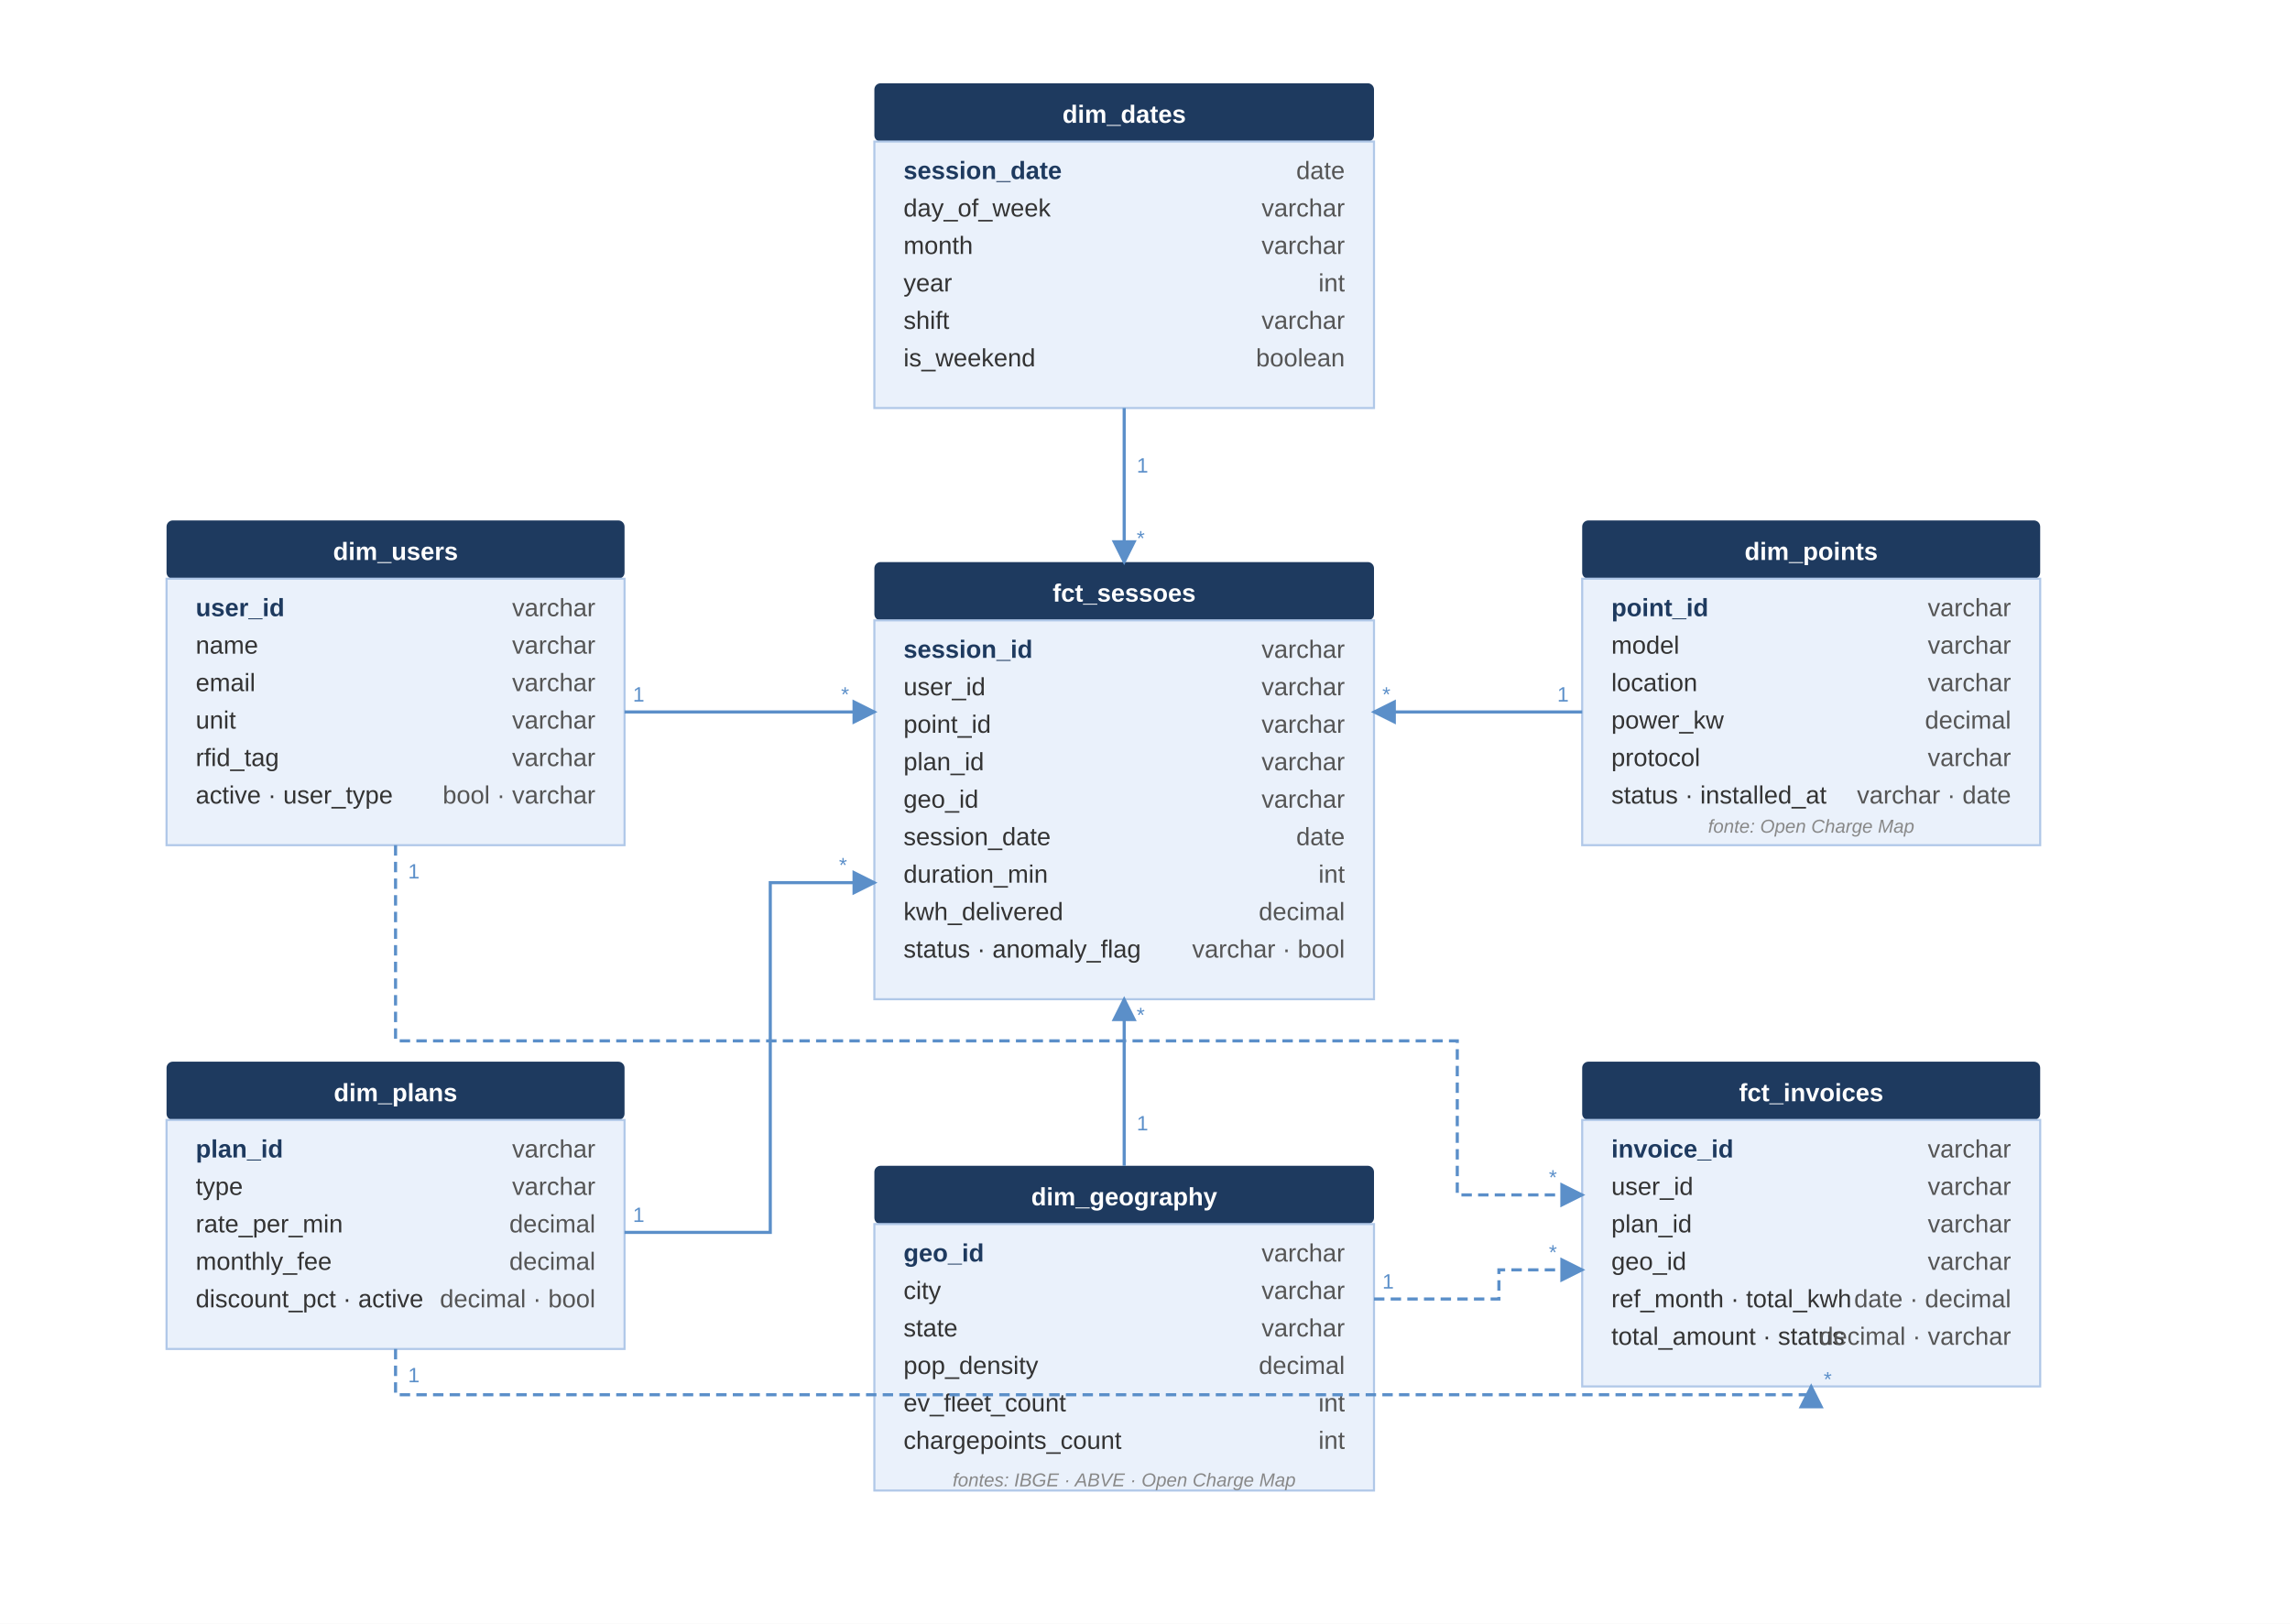
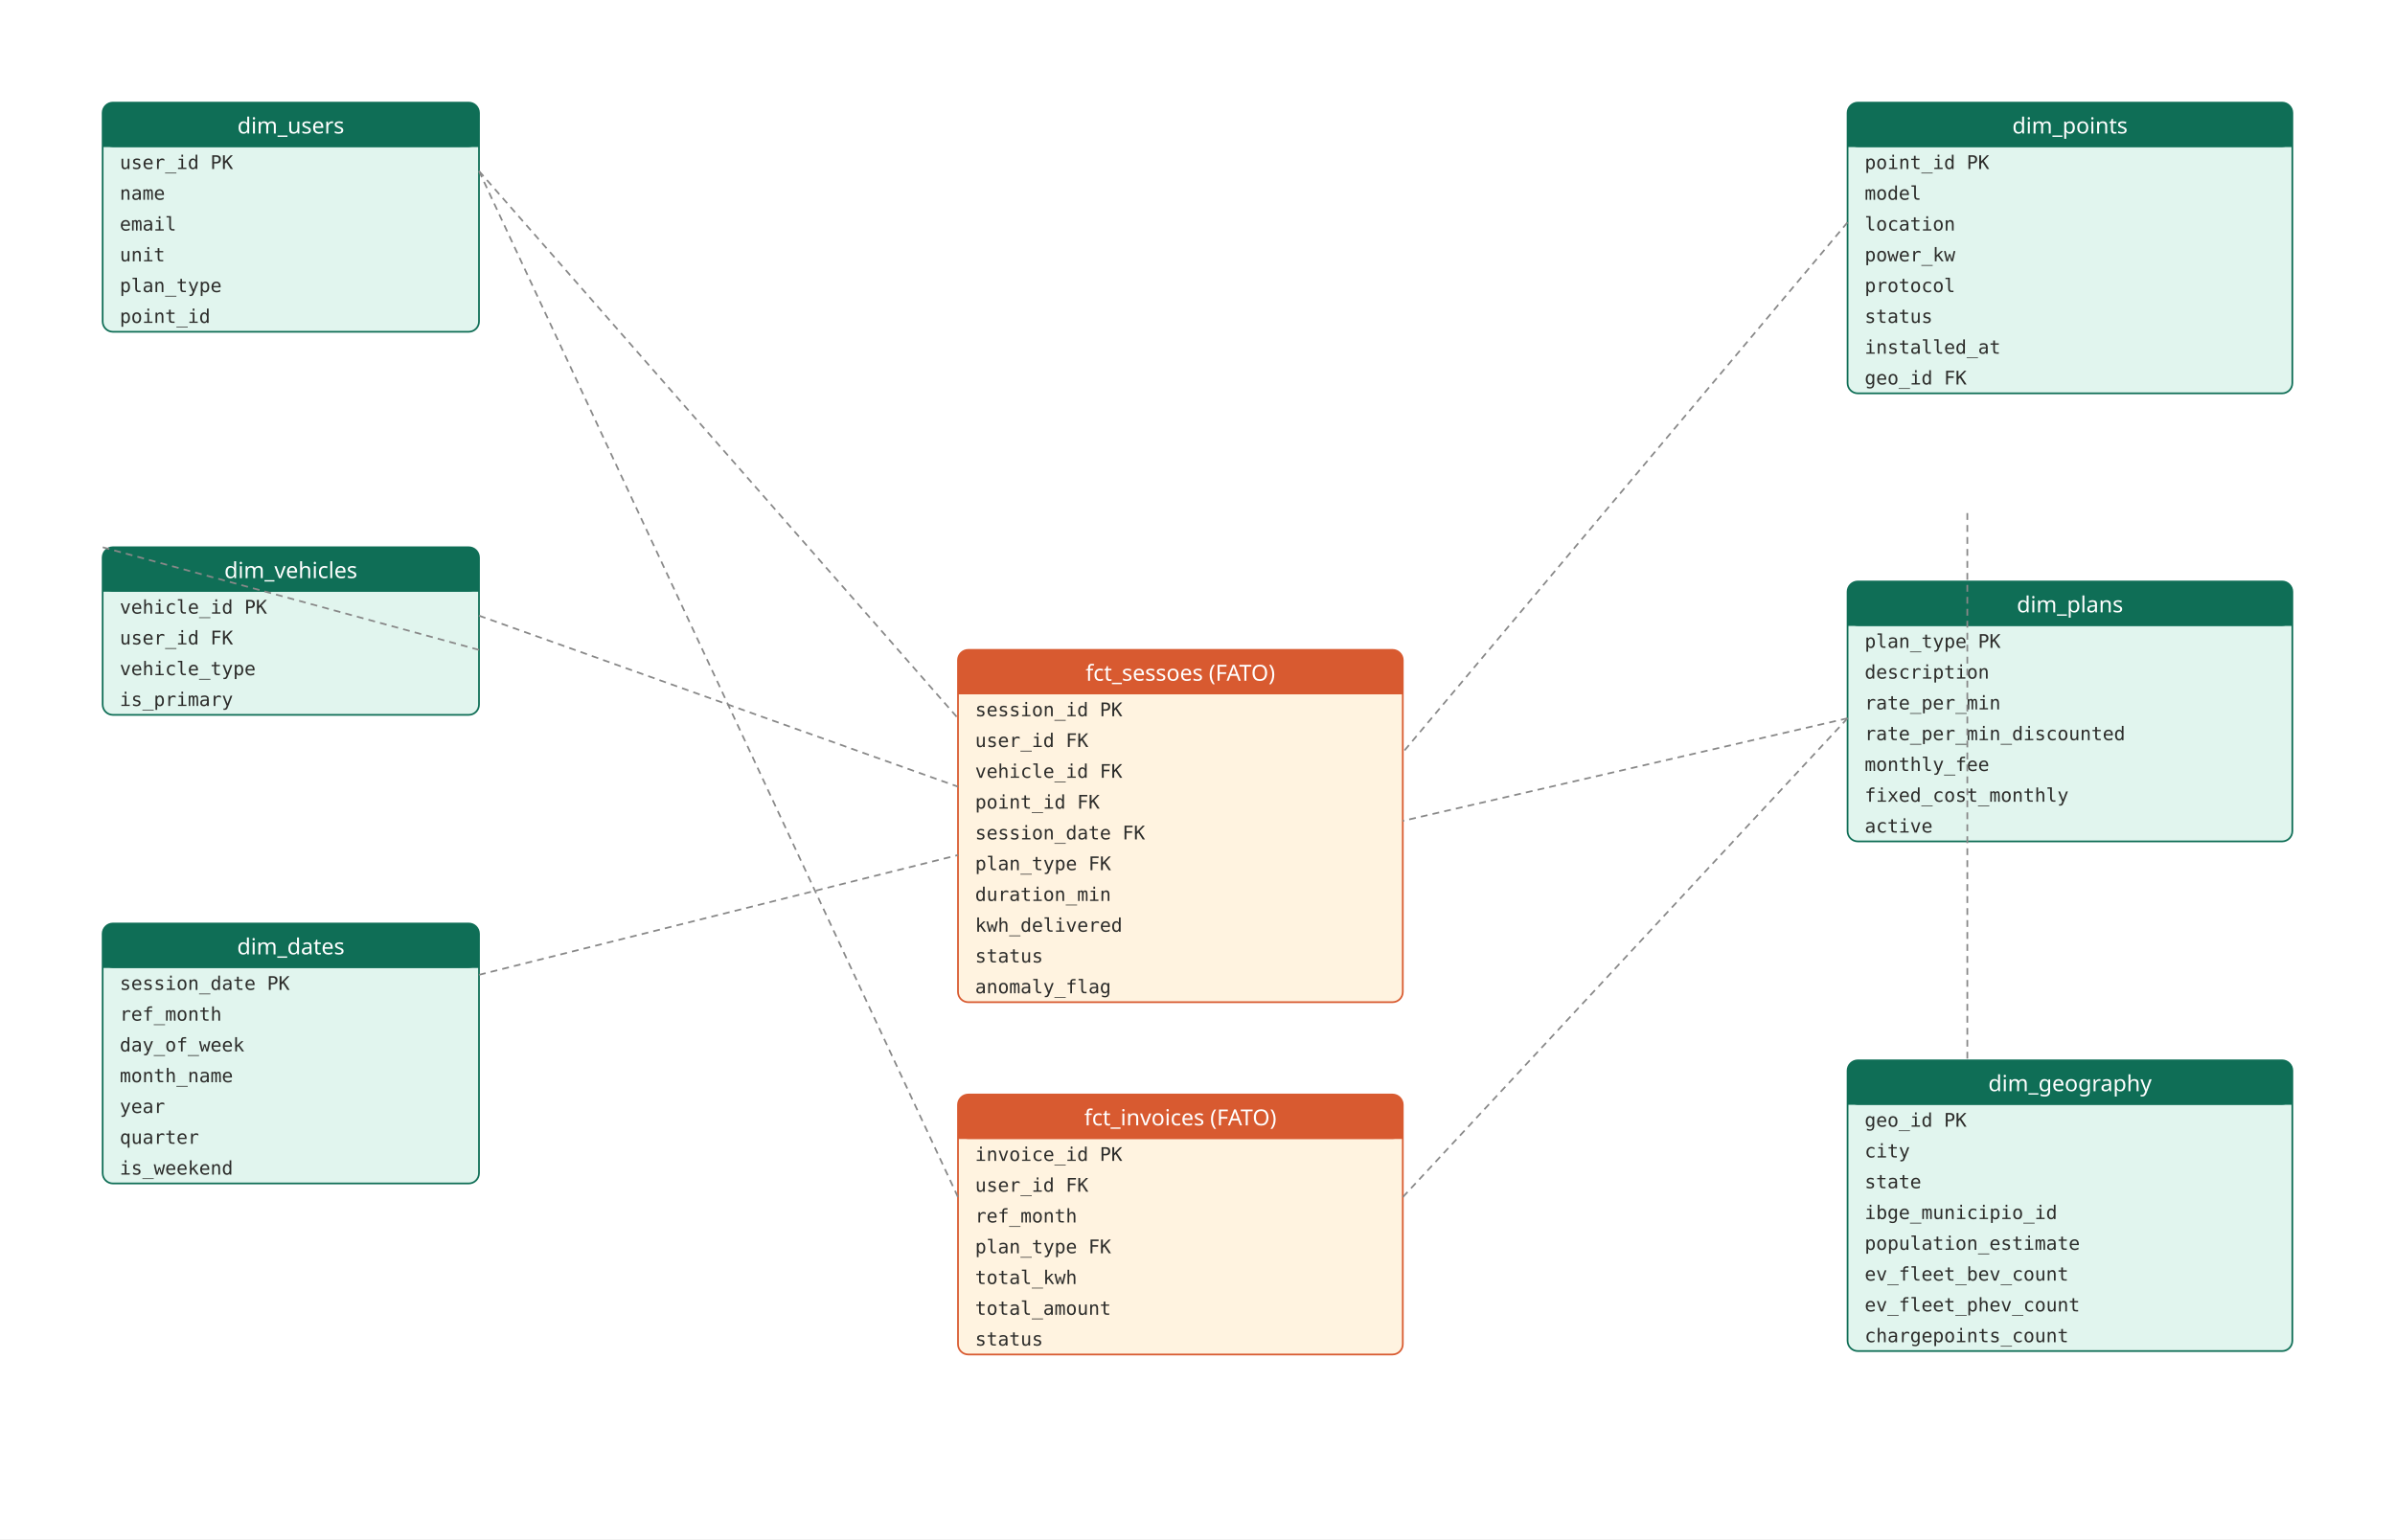
- <svg xmlns="http://www.w3.org/2000/svg" viewBox="0 0 1100 780" font-family="Arial, sans-serif" font-size="12">
-   <rect width="1100" height="780" fill="#ffffff" />
-   <defs>
-     <marker id="arr" markerWidth="8" markerHeight="8" refX="7" refY="4" orient="auto">
-       <path d="M0,0 L0,8 L8,4 Z" fill="#5b8fc9" />
-     </marker>
-   </defs>
-   <rect x="420" y="40" width="240" height="28" rx="3" fill="#1e3a5f" />
-   <text x="540" y="59" text-anchor="middle" font-size="12" font-weight="bold" fill="#fff">dim_dates</text>
-   <rect x="420" y="68" width="240" height="128" fill="#eaf1fb" stroke="#b0c8e8" stroke-width="1" />
-   <text x="434" y="86" fill="#1e3a5f" font-weight="bold">session_date</text>
-   <text x="646" y="86" text-anchor="end" fill="#555">date</text>
-   <text x="434" y="104" fill="#333">day_of_week</text>
-   <text x="646" y="104" text-anchor="end" fill="#555">varchar</text>
-   <text x="434" y="122" fill="#333">month</text>
-   <text x="646" y="122" text-anchor="end" fill="#555">varchar</text>
-   <text x="434" y="140" fill="#333">year</text>
-   <text x="646" y="140" text-anchor="end" fill="#555">int</text>
-   <text x="434" y="158" fill="#333">shift</text>
-   <text x="646" y="158" text-anchor="end" fill="#555">varchar</text>
-   <text x="434" y="176" fill="#333">is_weekend</text>
-   <text x="646" y="176" text-anchor="end" fill="#555">boolean</text>
-   <rect x="420" y="270" width="240" height="28" rx="3" fill="#1e3a5f" />
-   <text x="540" y="289" text-anchor="middle" font-size="12" font-weight="bold" fill="#fff">fct_sessoes</text>
-   <rect x="420" y="298" width="240" height="182" fill="#eaf1fb" stroke="#b0c8e8" stroke-width="1" />
-   <text x="434" y="316" fill="#1e3a5f" font-weight="bold">session_id</text>
-   <text x="646" y="316" text-anchor="end" fill="#555">varchar</text>
-   <text x="434" y="334" fill="#333">user_id</text>
-   <text x="646" y="334" text-anchor="end" fill="#555">varchar</text>
-   <text x="434" y="352" fill="#333">point_id</text>
-   <text x="646" y="352" text-anchor="end" fill="#555">varchar</text>
-   <text x="434" y="370" fill="#333">plan_id</text>
-   <text x="646" y="370" text-anchor="end" fill="#555">varchar</text>
-   <text x="434" y="388" fill="#333">geo_id</text>
-   <text x="646" y="388" text-anchor="end" fill="#555">varchar</text>
-   <text x="434" y="406" fill="#333">session_date</text>
-   <text x="646" y="406" text-anchor="end" fill="#555">date</text>
-   <text x="434" y="424" fill="#333">duration_min</text>
-   <text x="646" y="424" text-anchor="end" fill="#555">int</text>
-   <text x="434" y="442" fill="#333">kwh_delivered</text>
-   <text x="646" y="442" text-anchor="end" fill="#555">decimal</text>
-   <text x="434" y="460" fill="#333">status · anomaly_flag</text>
-   <text x="646" y="460" text-anchor="end" fill="#555">varchar · bool</text>
-   <rect x="80" y="250" width="220" height="28" rx="3" fill="#1e3a5f" />
-   <text x="190" y="269" text-anchor="middle" font-size="12" font-weight="bold" fill="#fff">dim_users</text>
-   <rect x="80" y="278" width="220" height="128" fill="#eaf1fb" stroke="#b0c8e8" stroke-width="1" />
-   <text x="94" y="296" fill="#1e3a5f" font-weight="bold">user_id</text>
-   <text x="286" y="296" text-anchor="end" fill="#555">varchar</text>
-   <text x="94" y="314" fill="#333">name</text>
-   <text x="286" y="314" text-anchor="end" fill="#555">varchar</text>
-   <text x="94" y="332" fill="#333">email</text>
-   <text x="286" y="332" text-anchor="end" fill="#555">varchar</text>
-   <text x="94" y="350" fill="#333">unit</text>
-   <text x="286" y="350" text-anchor="end" fill="#555">varchar</text>
-   <text x="94" y="368" fill="#333">rfid_tag</text>
-   <text x="286" y="368" text-anchor="end" fill="#555">varchar</text>
-   <text x="94" y="386" fill="#333">active · user_type</text>
-   <text x="286" y="386" text-anchor="end" fill="#555">bool · varchar</text>
-   <rect x="760" y="250" width="220" height="28" rx="3" fill="#1e3a5f" />
-   <text x="870" y="269" text-anchor="middle" font-size="12" font-weight="bold" fill="#fff">dim_points</text>
-   <rect x="760" y="278" width="220" height="128" fill="#eaf1fb" stroke="#b0c8e8" stroke-width="1" />
-   <text x="774" y="296" fill="#1e3a5f" font-weight="bold">point_id</text>
-   <text x="966" y="296" text-anchor="end" fill="#555">varchar</text>
-   <text x="774" y="314" fill="#333">model</text>
-   <text x="966" y="314" text-anchor="end" fill="#555">varchar</text>
-   <text x="774" y="332" fill="#333">location</text>
-   <text x="966" y="332" text-anchor="end" fill="#555">varchar</text>
-   <text x="774" y="350" fill="#333">power_kw</text>
-   <text x="966" y="350" text-anchor="end" fill="#555">decimal</text>
-   <text x="774" y="368" fill="#333">protocol</text>
-   <text x="966" y="368" text-anchor="end" fill="#555">varchar</text>
-   <text x="774" y="386" fill="#333">status · installed_at</text>
-   <text x="966" y="386" text-anchor="end" fill="#555">varchar · date</text>
-   <text x="870" y="400" text-anchor="middle" font-size="9" fill="#888" font-style="italic">fonte: Open Charge Map</text>
-   <rect x="80" y="510" width="220" height="28" rx="3" fill="#1e3a5f" />
-   <text x="190" y="529" text-anchor="middle" font-size="12" font-weight="bold" fill="#fff">dim_plans</text>
-   <rect x="80" y="538" width="220" height="110" fill="#eaf1fb" stroke="#b0c8e8" stroke-width="1" />
-   <text x="94" y="556" fill="#1e3a5f" font-weight="bold">plan_id</text>
-   <text x="286" y="556" text-anchor="end" fill="#555">varchar</text>
-   <text x="94" y="574" fill="#333">type</text>
-   <text x="286" y="574" text-anchor="end" fill="#555">varchar</text>
-   <text x="94" y="592" fill="#333">rate_per_min</text>
-   <text x="286" y="592" text-anchor="end" fill="#555">decimal</text>
-   <text x="94" y="610" fill="#333">monthly_fee</text>
-   <text x="286" y="610" text-anchor="end" fill="#555">decimal</text>
-   <text x="94" y="628" fill="#333">discount_pct · active</text>
-   <text x="286" y="628" text-anchor="end" fill="#555">decimal · bool</text>
-   <rect x="760" y="510" width="220" height="28" rx="3" fill="#1e3a5f" />
-   <text x="870" y="529" text-anchor="middle" font-size="12" font-weight="bold" fill="#fff">fct_invoices</text>
-   <rect x="760" y="538" width="220" height="128" fill="#eaf1fb" stroke="#b0c8e8" stroke-width="1" />
-   <text x="774" y="556" fill="#1e3a5f" font-weight="bold">invoice_id</text>
-   <text x="966" y="556" text-anchor="end" fill="#555">varchar</text>
-   <text x="774" y="574" fill="#333">user_id</text>
-   <text x="966" y="574" text-anchor="end" fill="#555">varchar</text>
-   <text x="774" y="592" fill="#333">plan_id</text>
-   <text x="966" y="592" text-anchor="end" fill="#555">varchar</text>
-   <text x="774" y="610" fill="#333">geo_id</text>
-   <text x="966" y="610" text-anchor="end" fill="#555">varchar</text>
-   <text x="774" y="628" fill="#333">ref_month · total_kwh</text>
-   <text x="966" y="628" text-anchor="end" fill="#555">date · decimal</text>
-   <text x="774" y="646" fill="#333">total_amount · status</text>
-   <text x="966" y="646" text-anchor="end" fill="#555">decimal · varchar</text>
-   <rect x="420" y="560" width="240" height="28" rx="3" fill="#1e3a5f" />
-   <text x="540" y="579" text-anchor="middle" font-size="12" font-weight="bold" fill="#fff">dim_geography</text>
-   <rect x="420" y="588" width="240" height="128" fill="#eaf1fb" stroke="#b0c8e8" stroke-width="1" />
-   <text x="434" y="606" fill="#1e3a5f" font-weight="bold">geo_id</text>
-   <text x="646" y="606" text-anchor="end" fill="#555">varchar</text>
-   <text x="434" y="624" fill="#333">city</text>
-   <text x="646" y="624" text-anchor="end" fill="#555">varchar</text>
-   <text x="434" y="642" fill="#333">state</text>
-   <text x="646" y="642" text-anchor="end" fill="#555">varchar</text>
-   <text x="434" y="660" fill="#333">pop_density</text>
-   <text x="646" y="660" text-anchor="end" fill="#555">decimal</text>
-   <text x="434" y="678" fill="#333">ev_fleet_count</text>
-   <text x="646" y="678" text-anchor="end" fill="#555">int</text>
-   <text x="434" y="696" fill="#333">chargepoints_count</text>
-   <text x="646" y="696" text-anchor="end" fill="#555">int</text>
-   <text x="540" y="714" text-anchor="middle" font-size="9" fill="#888" font-style="italic">fontes: IBGE · ABVE · Open Charge Map</text>
-   <path d="M540,196 L540,270" fill="none" stroke="#5b8fc9" stroke-width="1.5" marker-end="url(#arr)" />
-   <text x="546" y="227" font-size="10" fill="#5b8fc9">1</text>
-   <text x="546" y="262" font-size="10" fill="#5b8fc9">*</text>
-   <path d="M300,342 L420,342" fill="none" stroke="#5b8fc9" stroke-width="1.5" marker-end="url(#arr)" />
-   <text x="304" y="337" font-size="10" fill="#5b8fc9">1</text>
-   <text x="404" y="337" font-size="10" fill="#5b8fc9">*</text>
-   <path d="M760,342 L660,342" fill="none" stroke="#5b8fc9" stroke-width="1.5" marker-end="url(#arr)" />
-   <text x="748" y="337" font-size="10" fill="#5b8fc9">1</text>
-   <text x="664" y="337" font-size="10" fill="#5b8fc9">*</text>
-   <path d="M300,592 L370,592 L370,424 L420,424" fill="none" stroke="#5b8fc9" stroke-width="1.5" marker-end="url(#arr)" />
-   <text x="304" y="587" font-size="10" fill="#5b8fc9">1</text>
-   <text x="403" y="419" font-size="10" fill="#5b8fc9">*</text>
-   <path d="M540,560 L540,480" fill="none" stroke="#5b8fc9" stroke-width="1.5" marker-end="url(#arr)" />
-   <text x="546" y="543" font-size="10" fill="#5b8fc9">1</text>
-   <text x="546" y="491" font-size="10" fill="#5b8fc9">*</text>
-   <path d="M660,624 L720,624 L720,610 L760,610" fill="none" stroke="#5b8fc9" stroke-width="1.5" stroke-dasharray="5,3" marker-end="url(#arr)" />
-   <text x="664" y="619" font-size="10" fill="#5b8fc9">1</text>
-   <text x="744" y="605" font-size="10" fill="#5b8fc9">*</text>
-   <path d="M190,406 L190,500 L700,500 L700,574 L760,574" fill="none" stroke="#5b8fc9" stroke-width="1.5" stroke-dasharray="5,3" marker-end="url(#arr)" />
-   <text x="196" y="422" font-size="10" fill="#5b8fc9">1</text>
-   <text x="744" y="569" font-size="10" fill="#5b8fc9">*</text>
-   <path d="M190,648 L190,670 L870,670 L870,666" fill="none" stroke="#5b8fc9" stroke-width="1.5" stroke-dasharray="5,3" marker-end="url(#arr)" />
-   <text x="196" y="664" font-size="10" fill="#5b8fc9">1</text>
-   <text x="876" y="666" font-size="10" fill="#5b8fc9">*</text>
+ <svg xmlns="http://www.w3.org/2000/svg" viewBox="0 0 1400 900" width="1400" height="900">
+   <rect x="0" y="0" width="1400" height="900" fill="white" />
+   <g>
+     <rect x="560" y="380" width="260" height="206" rx="6" fill="#FFF3E0" stroke="#D85A30" stroke-width="1" />
+     <rect x="560" y="380" width="260" height="26" rx="6" fill="#D85A30" />
+     <rect x="560" y="400" width="260" height="6" fill="#D85A30" />
+     <text x="690.0" y="393.0" text-anchor="middle" dominant-baseline="central" font-size="13" font-weight="500" fill="#FFFFFF" font-family="sans-serif">fct_sessoes (FATO)</text>
+     <text x="570" y="415.0" dominant-baseline="central" font-size="11" fill="#2C2C2A" font-family="monospace">session_id PK</text>
+     <text x="570" y="433.0" dominant-baseline="central" font-size="11" fill="#2C2C2A" font-family="monospace">user_id FK</text>
+     <text x="570" y="451.0" dominant-baseline="central" font-size="11" fill="#2C2C2A" font-family="monospace">vehicle_id FK</text>
+     <text x="570" y="469.0" dominant-baseline="central" font-size="11" fill="#2C2C2A" font-family="monospace">point_id FK</text>
+     <text x="570" y="487.0" dominant-baseline="central" font-size="11" fill="#2C2C2A" font-family="monospace">session_date FK</text>
+     <text x="570" y="505.0" dominant-baseline="central" font-size="11" fill="#2C2C2A" font-family="monospace">plan_type FK</text>
+     <text x="570" y="523.0" dominant-baseline="central" font-size="11" fill="#2C2C2A" font-family="monospace">duration_min</text>
+     <text x="570" y="541.0" dominant-baseline="central" font-size="11" fill="#2C2C2A" font-family="monospace">kwh_delivered</text>
+     <text x="570" y="559.0" dominant-baseline="central" font-size="11" fill="#2C2C2A" font-family="monospace">status</text>
+     <text x="570" y="577.0" dominant-baseline="central" font-size="11" fill="#2C2C2A" font-family="monospace">anomaly_flag</text>
+   </g>
+   <g>
+     <rect x="560" y="640" width="260" height="152" rx="6" fill="#FFF3E0" stroke="#D85A30" stroke-width="1" />
+     <rect x="560" y="640" width="260" height="26" rx="6" fill="#D85A30" />
+     <rect x="560" y="660" width="260" height="6" fill="#D85A30" />
+     <text x="690.0" y="653.0" text-anchor="middle" dominant-baseline="central" font-size="13" font-weight="500" fill="#FFFFFF" font-family="sans-serif">fct_invoices (FATO)</text>
+     <text x="570" y="675.0" dominant-baseline="central" font-size="11" fill="#2C2C2A" font-family="monospace">invoice_id PK</text>
+     <text x="570" y="693.0" dominant-baseline="central" font-size="11" fill="#2C2C2A" font-family="monospace">user_id FK</text>
+     <text x="570" y="711.0" dominant-baseline="central" font-size="11" fill="#2C2C2A" font-family="monospace">ref_month</text>
+     <text x="570" y="729.0" dominant-baseline="central" font-size="11" fill="#2C2C2A" font-family="monospace">plan_type FK</text>
+     <text x="570" y="747.0" dominant-baseline="central" font-size="11" fill="#2C2C2A" font-family="monospace">total_kwh</text>
+     <text x="570" y="765.0" dominant-baseline="central" font-size="11" fill="#2C2C2A" font-family="monospace">total_amount</text>
+     <text x="570" y="783.0" dominant-baseline="central" font-size="11" fill="#2C2C2A" font-family="monospace">status</text>
+   </g>
+   <g>
+     <rect x="60" y="60" width="220" height="134" rx="6" fill="#E1F5EE" stroke="#0F6E56" stroke-width="1" />
+     <rect x="60" y="60" width="220" height="26" rx="6" fill="#0F6E56" />
+     <rect x="60" y="80" width="220" height="6" fill="#0F6E56" />
+     <text x="170.0" y="73.0" text-anchor="middle" dominant-baseline="central" font-size="13" font-weight="500" fill="#FFFFFF" font-family="sans-serif">dim_users</text>
+     <text x="70" y="95.0" dominant-baseline="central" font-size="11" fill="#2C2C2A" font-family="monospace">user_id PK</text>
+     <text x="70" y="113.0" dominant-baseline="central" font-size="11" fill="#2C2C2A" font-family="monospace">name</text>
+     <text x="70" y="131.0" dominant-baseline="central" font-size="11" fill="#2C2C2A" font-family="monospace">email</text>
+     <text x="70" y="149.0" dominant-baseline="central" font-size="11" fill="#2C2C2A" font-family="monospace">unit</text>
+     <text x="70" y="167.0" dominant-baseline="central" font-size="11" fill="#2C2C2A" font-family="monospace">plan_type</text>
+     <text x="70" y="185.0" dominant-baseline="central" font-size="11" fill="#2C2C2A" font-family="monospace">point_id</text>
+   </g>
+   <g>
+     <rect x="60" y="320" width="220" height="98" rx="6" fill="#E1F5EE" stroke="#0F6E56" stroke-width="1" />
+     <rect x="60" y="320" width="220" height="26" rx="6" fill="#0F6E56" />
+     <rect x="60" y="340" width="220" height="6" fill="#0F6E56" />
+     <text x="170.0" y="333.0" text-anchor="middle" dominant-baseline="central" font-size="13" font-weight="500" fill="#FFFFFF" font-family="sans-serif">dim_vehicles</text>
+     <text x="70" y="355.0" dominant-baseline="central" font-size="11" fill="#2C2C2A" font-family="monospace">vehicle_id PK</text>
+     <text x="70" y="373.0" dominant-baseline="central" font-size="11" fill="#2C2C2A" font-family="monospace">user_id FK</text>
+     <text x="70" y="391.0" dominant-baseline="central" font-size="11" fill="#2C2C2A" font-family="monospace">vehicle_type</text>
+     <text x="70" y="409.0" dominant-baseline="central" font-size="11" fill="#2C2C2A" font-family="monospace">is_primary</text>
+   </g>
+   <g>
+     <rect x="60" y="540" width="220" height="152" rx="6" fill="#E1F5EE" stroke="#0F6E56" stroke-width="1" />
+     <rect x="60" y="540" width="220" height="26" rx="6" fill="#0F6E56" />
+     <rect x="60" y="560" width="220" height="6" fill="#0F6E56" />
+     <text x="170.0" y="553.0" text-anchor="middle" dominant-baseline="central" font-size="13" font-weight="500" fill="#FFFFFF" font-family="sans-serif">dim_dates</text>
+     <text x="70" y="575.0" dominant-baseline="central" font-size="11" fill="#2C2C2A" font-family="monospace">session_date PK</text>
+     <text x="70" y="593.0" dominant-baseline="central" font-size="11" fill="#2C2C2A" font-family="monospace">ref_month</text>
+     <text x="70" y="611.0" dominant-baseline="central" font-size="11" fill="#2C2C2A" font-family="monospace">day_of_week</text>
+     <text x="70" y="629.0" dominant-baseline="central" font-size="11" fill="#2C2C2A" font-family="monospace">month_name</text>
+     <text x="70" y="647.0" dominant-baseline="central" font-size="11" fill="#2C2C2A" font-family="monospace">year</text>
+     <text x="70" y="665.0" dominant-baseline="central" font-size="11" fill="#2C2C2A" font-family="monospace">quarter</text>
+     <text x="70" y="683.0" dominant-baseline="central" font-size="11" fill="#2C2C2A" font-family="monospace">is_weekend</text>
+   </g>
+   <g>
+     <rect x="1080" y="60" width="260" height="170" rx="6" fill="#E1F5EE" stroke="#0F6E56" stroke-width="1" />
+     <rect x="1080" y="60" width="260" height="26" rx="6" fill="#0F6E56" />
+     <rect x="1080" y="80" width="260" height="6" fill="#0F6E56" />
+     <text x="1210.0" y="73.0" text-anchor="middle" dominant-baseline="central" font-size="13" font-weight="500" fill="#FFFFFF" font-family="sans-serif">dim_points</text>
+     <text x="1090" y="95.0" dominant-baseline="central" font-size="11" fill="#2C2C2A" font-family="monospace">point_id PK</text>
+     <text x="1090" y="113.0" dominant-baseline="central" font-size="11" fill="#2C2C2A" font-family="monospace">model</text>
+     <text x="1090" y="131.0" dominant-baseline="central" font-size="11" fill="#2C2C2A" font-family="monospace">location</text>
+     <text x="1090" y="149.0" dominant-baseline="central" font-size="11" fill="#2C2C2A" font-family="monospace">power_kw</text>
+     <text x="1090" y="167.0" dominant-baseline="central" font-size="11" fill="#2C2C2A" font-family="monospace">protocol</text>
+     <text x="1090" y="185.0" dominant-baseline="central" font-size="11" fill="#2C2C2A" font-family="monospace">status</text>
+     <text x="1090" y="203.0" dominant-baseline="central" font-size="11" fill="#2C2C2A" font-family="monospace">installed_at</text>
+     <text x="1090" y="221.0" dominant-baseline="central" font-size="11" fill="#2C2C2A" font-family="monospace">geo_id FK</text>
+   </g>
+   <g>
+     <rect x="1080" y="340" width="260" height="152" rx="6" fill="#E1F5EE" stroke="#0F6E56" stroke-width="1" />
+     <rect x="1080" y="340" width="260" height="26" rx="6" fill="#0F6E56" />
+     <rect x="1080" y="360" width="260" height="6" fill="#0F6E56" />
+     <text x="1210.0" y="353.0" text-anchor="middle" dominant-baseline="central" font-size="13" font-weight="500" fill="#FFFFFF" font-family="sans-serif">dim_plans</text>
+     <text x="1090" y="375.0" dominant-baseline="central" font-size="11" fill="#2C2C2A" font-family="monospace">plan_type PK</text>
+     <text x="1090" y="393.0" dominant-baseline="central" font-size="11" fill="#2C2C2A" font-family="monospace">description</text>
+     <text x="1090" y="411.0" dominant-baseline="central" font-size="11" fill="#2C2C2A" font-family="monospace">rate_per_min</text>
+     <text x="1090" y="429.0" dominant-baseline="central" font-size="11" fill="#2C2C2A" font-family="monospace">rate_per_min_discounted</text>
+     <text x="1090" y="447.0" dominant-baseline="central" font-size="11" fill="#2C2C2A" font-family="monospace">monthly_fee</text>
+     <text x="1090" y="465.0" dominant-baseline="central" font-size="11" fill="#2C2C2A" font-family="monospace">fixed_cost_monthly</text>
+     <text x="1090" y="483.0" dominant-baseline="central" font-size="11" fill="#2C2C2A" font-family="monospace">active</text>
+   </g>
+   <g>
+     <rect x="1080" y="620" width="260" height="170" rx="6" fill="#E1F5EE" stroke="#0F6E56" stroke-width="1" />
+     <rect x="1080" y="620" width="260" height="26" rx="6" fill="#0F6E56" />
+     <rect x="1080" y="640" width="260" height="6" fill="#0F6E56" />
+     <text x="1210.0" y="633.0" text-anchor="middle" dominant-baseline="central" font-size="13" font-weight="500" fill="#FFFFFF" font-family="sans-serif">dim_geography</text>
+     <text x="1090" y="655.0" dominant-baseline="central" font-size="11" fill="#2C2C2A" font-family="monospace">geo_id PK</text>
+     <text x="1090" y="673.0" dominant-baseline="central" font-size="11" fill="#2C2C2A" font-family="monospace">city</text>
+     <text x="1090" y="691.0" dominant-baseline="central" font-size="11" fill="#2C2C2A" font-family="monospace">state</text>
+     <text x="1090" y="709.0" dominant-baseline="central" font-size="11" fill="#2C2C2A" font-family="monospace">ibge_municipio_id</text>
+     <text x="1090" y="727.0" dominant-baseline="central" font-size="11" fill="#2C2C2A" font-family="monospace">population_estimate</text>
+     <text x="1090" y="745.0" dominant-baseline="central" font-size="11" fill="#2C2C2A" font-family="monospace">ev_fleet_bev_count</text>
+     <text x="1090" y="763.0" dominant-baseline="central" font-size="11" fill="#2C2C2A" font-family="monospace">ev_fleet_phev_count</text>
+     <text x="1090" y="781.0" dominant-baseline="central" font-size="11" fill="#2C2C2A" font-family="monospace">chargepoints_count</text>
+   </g>
+   <line x1="280" y1="100" x2="560" y2="420" stroke="#888" stroke-width="1" stroke-dasharray="4 3" />
+   <line x1="280" y1="360" x2="560" y2="460" stroke="#888" stroke-width="1" stroke-dasharray="4 3" />
+   <line x1="280" y1="570" x2="560" y2="500" stroke="#888" stroke-width="1" stroke-dasharray="4 3" />
+   <line x1="1080" y1="130" x2="820" y2="440" stroke="#888" stroke-width="1" stroke-dasharray="4 3" />
+   <line x1="1080" y1="420" x2="820" y2="480" stroke="#888" stroke-width="1" stroke-dasharray="4 3" />
+   <line x1="280" y1="100" x2="560" y2="700" stroke="#888" stroke-width="1" stroke-dasharray="4 3" />
+   <line x1="1080" y1="420" x2="820" y2="700" stroke="#888" stroke-width="1" stroke-dasharray="4 3" />
+   <line x1="280" y1="380" x2="60" y2="320" stroke="#888" stroke-width="1" stroke-dasharray="4 3" />
+   <line x1="1150" y1="300" x2="1150" y2="620" stroke="#888" stroke-width="1" stroke-dasharray="4 3" />
</svg>
